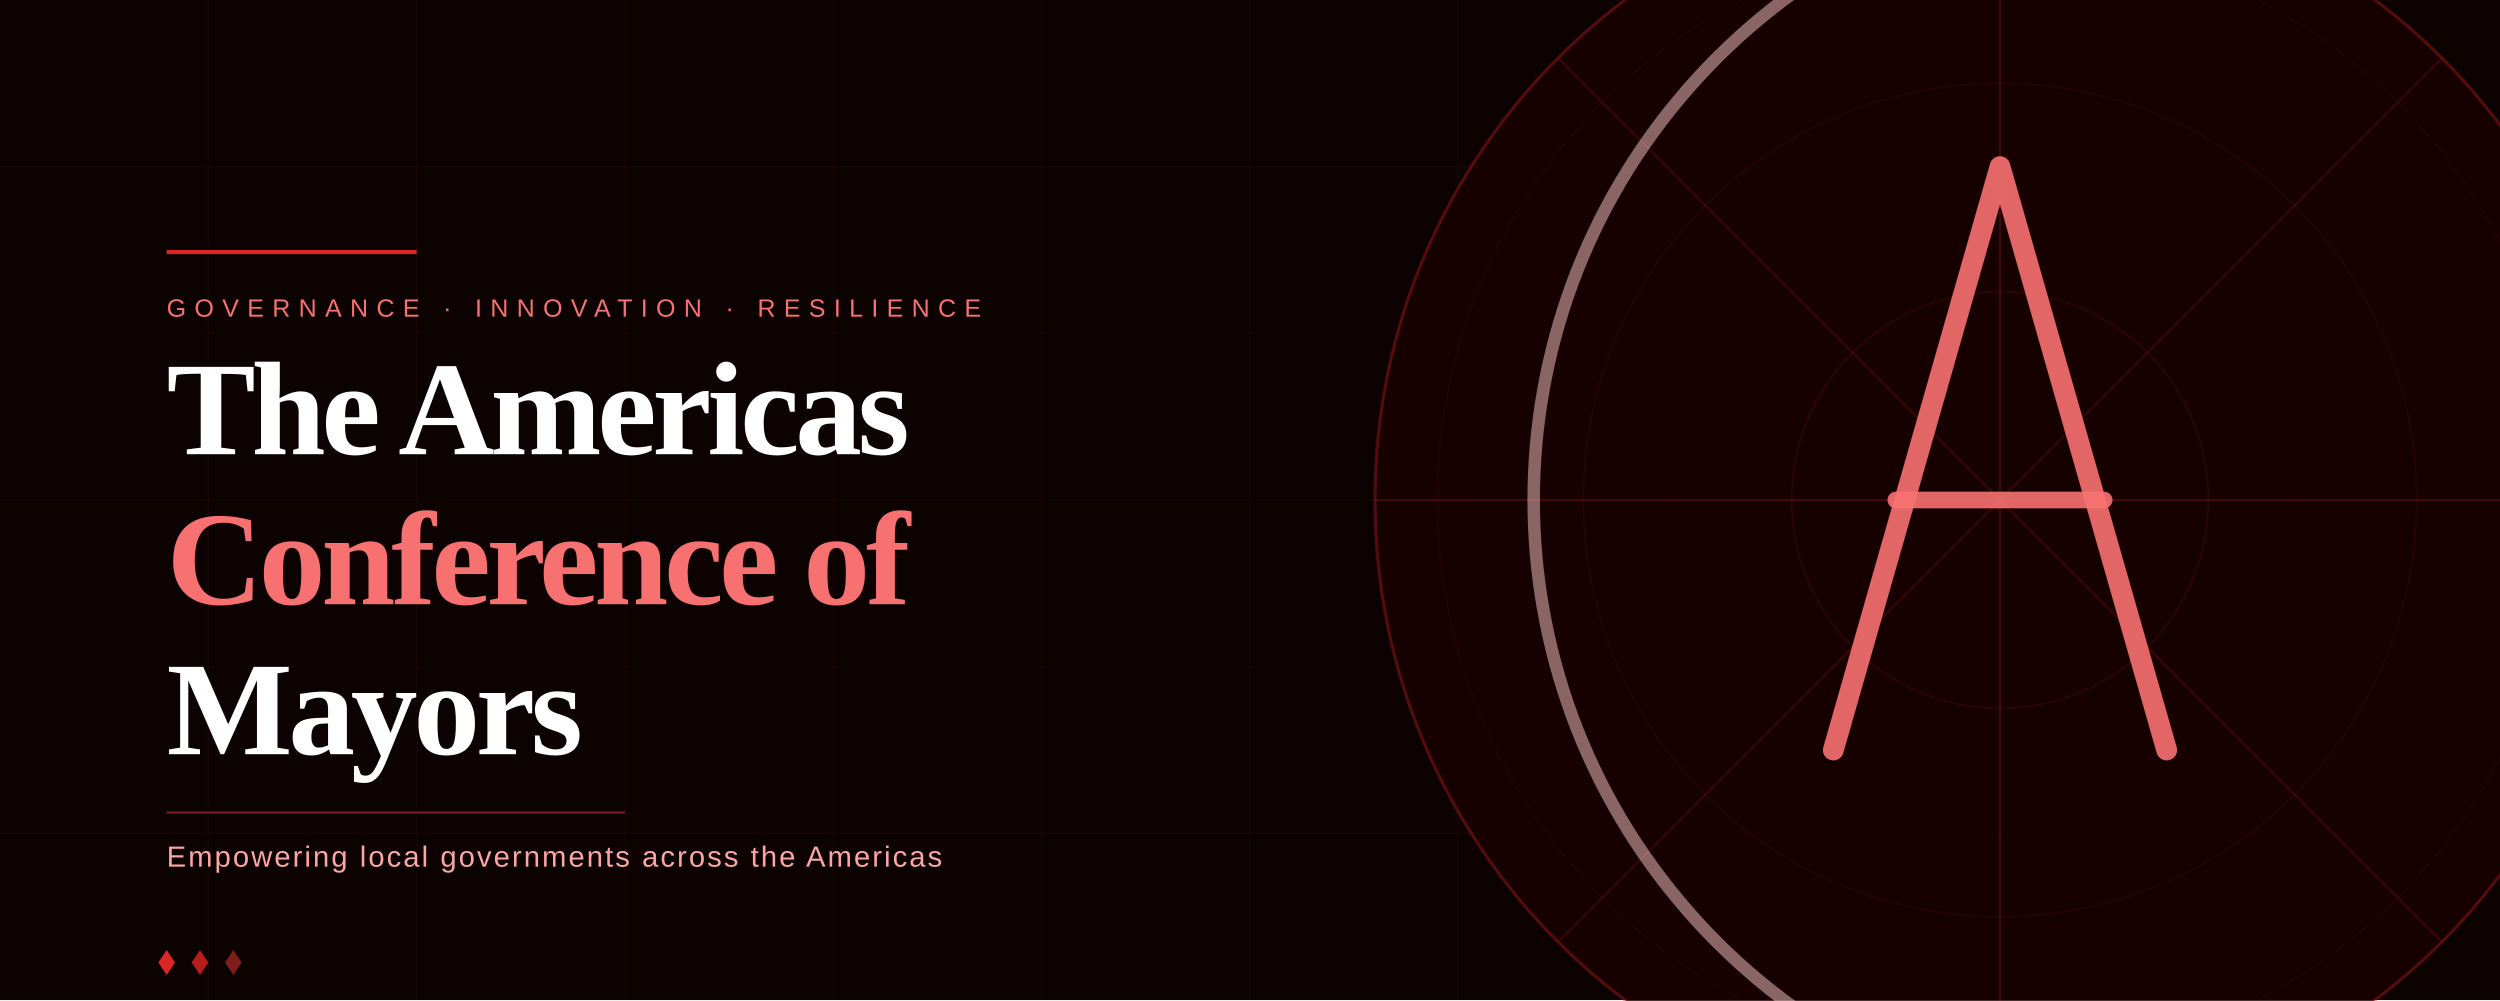
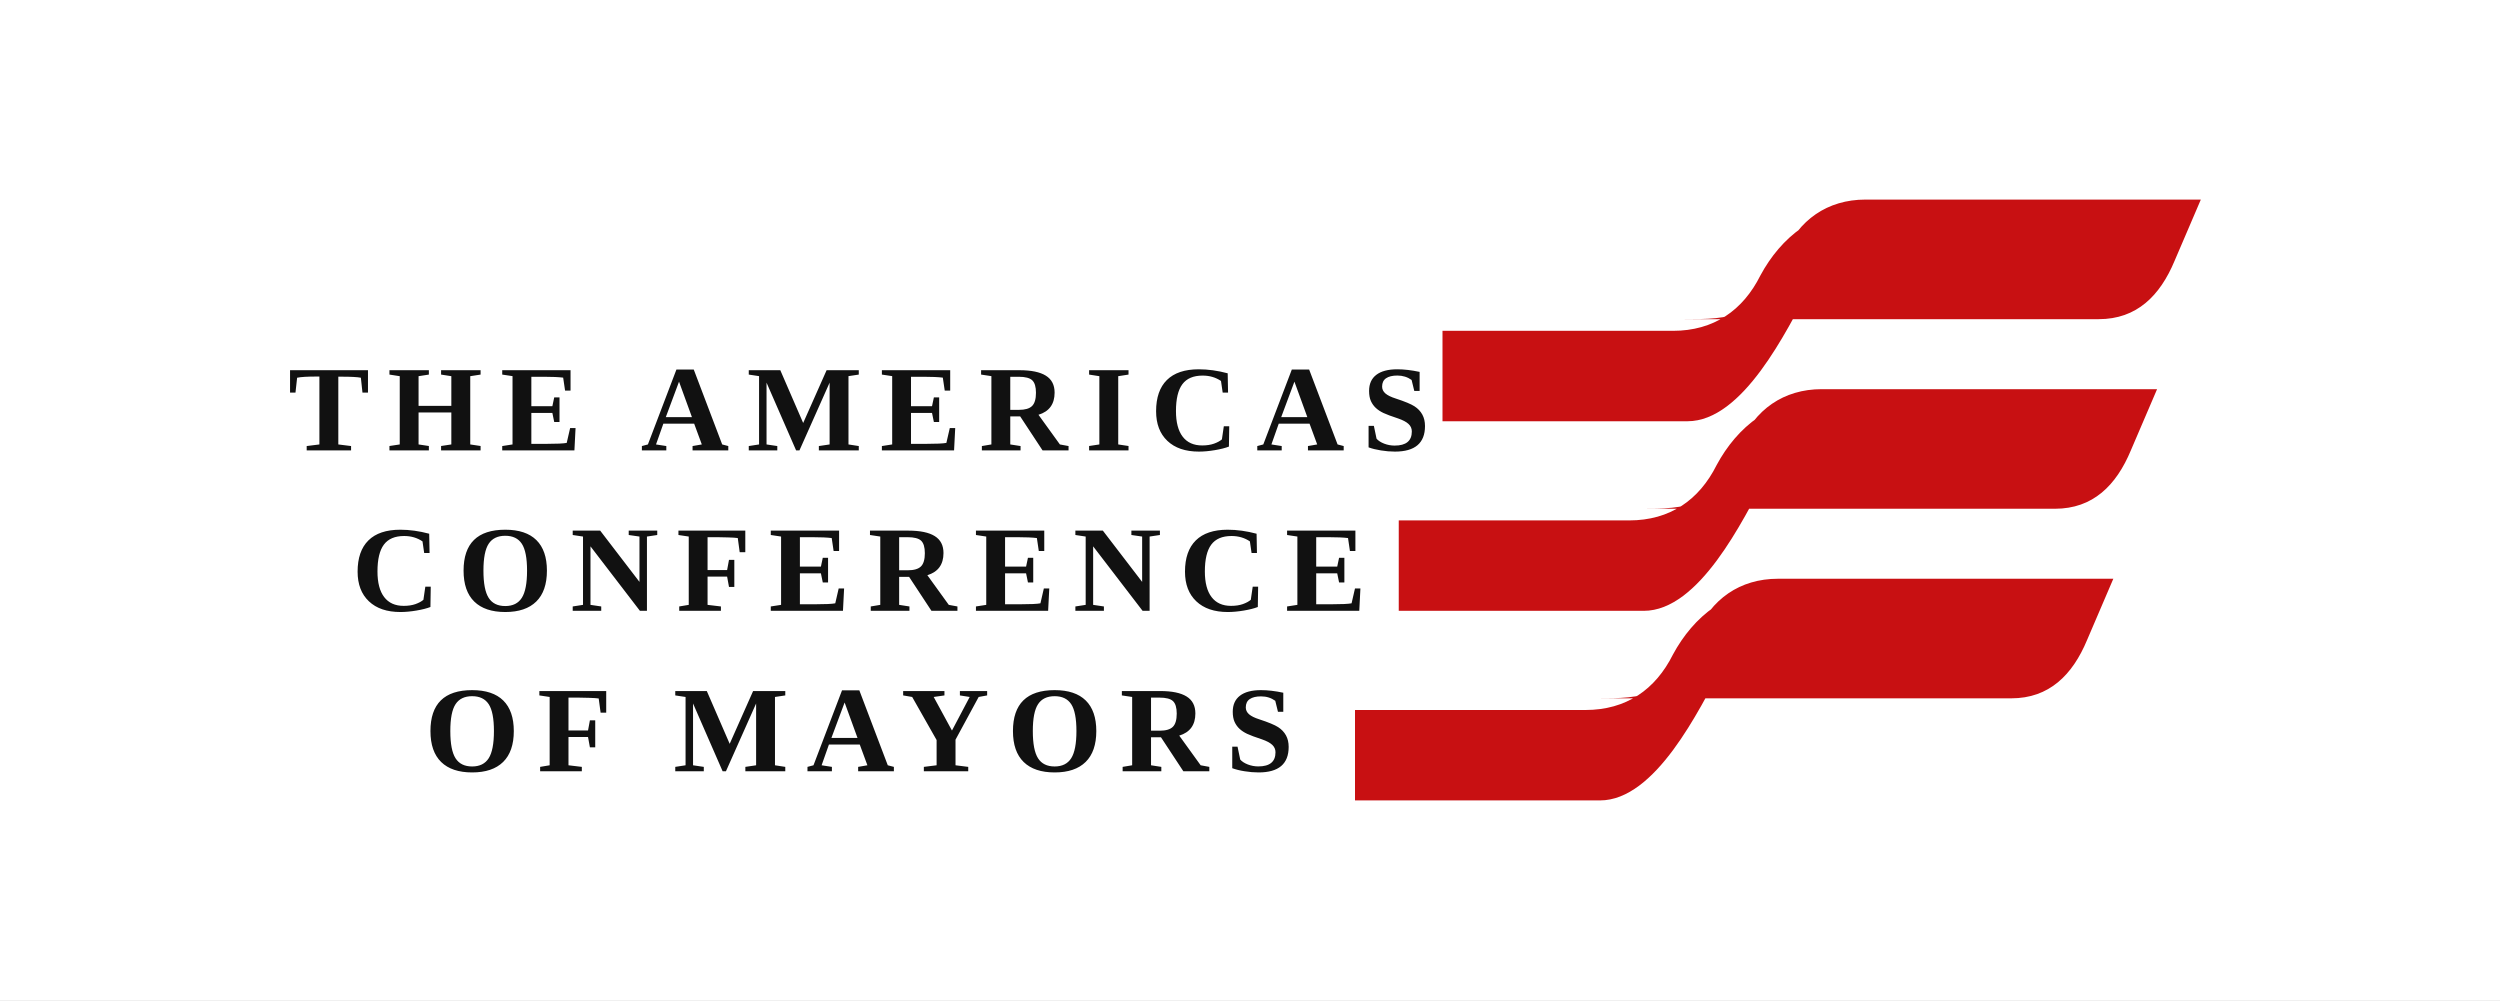
- <svg xmlns="http://www.w3.org/2000/svg" width="1200" height="480" viewBox="0 0 1200 480">
-   <path fill="#0c0202" d="M0 0h1200v480H0z" />
-   <path fill="none" stroke="#ef4444" stroke-width=".5" d="M100 0v480M200 0v480M300 0v480M400 0v480M500 0v480M600 0v480M700 0v480M800 0v480M900 0v480M1000 0v480M1100 0v480M0 80h1200M0 160h1200M0 240h1200M0 320h1200M0 400h1200" opacity=".06" />
-   <circle cx="960" cy="240" r="300" fill="#1a0000" opacity=".8" />
-   <g fill="none" stroke="#dc2626" opacity=".2">
-     <path stroke-width="1" d="M960-60v600M660 240h600" />
-     <path stroke-width=".8" d="m748 28 424 424m0-424L748 452" />
+ <svg xmlns="http://www.w3.org/2000/svg" width="1200" height="480" aria-label="The Americas Conference of Mayors" viewBox="0 0 1200 480">
+   <path fill="#fff" d="M0 0h1200v480H0z" />
+   <g fill="#111" font-family="Didot, Bodoni 72, Bodoni MT, Times New Roman, serif" font-size="42" font-weight="600" letter-spacing="6" text-anchor="middle">
+     <text x="310" y="340" transform="matrix(1.4 0 0 1.4 -21.6 -259.8)">THE AMERICAS</text>
+     <text x="310" y="395" transform="matrix(1.4 0 0 1.4 -21.6 -259.8)">CONFERENCE</text>
+     <text x="310" y="450" transform="matrix(1.4 0 0 1.4 -21.6 -259.8)">OF MAYORS</text>
  </g>
-   <g fill="none" opacity=".15">
-     <circle cx="960" cy="240" r="100" stroke="#b91c1c" stroke-width=".8" />
-     <circle cx="960" cy="240" r="200" stroke="#991b1b" stroke-width=".6" />
-     <circle cx="960" cy="240" r="270" stroke="#7f1d1d" stroke-width=".5" />
+   <g fill="#c81012">
+     <path d="M692.4 153.2h315c18.2 0 29.4-11.2 36.4-28l12.6-29.4h-161c-18.2 0-32.2 9.8-39.2 26.6-9.8 30.8-26.6 30.8-47.6 30.8Zm0 49H810c26.6 0 47.6-43.4 58.8-64.4 9.8-16.8 21-25.2 37.8-25.2h126l5.6-12.6H895.4c-23.8 0-40.6 14-50.4 32.2-8.4 16.8-22.4 26.6-42 26.6H692.4Z" />
+     <path d="M671.4 244.2h315c18.2 0 29.4-11.2 36.4-28l12.6-29.4h-161c-18.2 0-32.2 9.8-39.2 26.6-9.8 30.8-26.6 30.8-47.6 30.8Zm0 49H789c26.6 0 47.6-43.4 58.8-64.4 9.8-16.8 21-25.2 37.8-25.2h126l5.6-12.6H874.4c-23.8 0-40.6 14-50.4 32.2-8.4 16.8-22.4 26.6-42 26.6H671.4Z" />
+     <path d="M650.4 335.2h315c18.2 0 29.4-11.2 36.4-28l12.6-29.4h-161c-18.2 0-32.2 9.8-39.2 26.6-9.8 30.8-26.6 30.8-47.6 30.8Zm0 49H768c26.6 0 47.6-43.4 58.8-64.4 9.8-16.8 21-25.2 37.8-25.2h126l5.6-12.6H853.4c-23.8 0-40.6 14-50.4 32.2-8.4 16.8-22.4 26.6-42 26.6H650.4Z" />
  </g>
-   <path stroke="#f87171" stroke-linecap="round" stroke-width="10" d="m960 80-80 280m80-280 80 280" opacity=".9" />
-   <path stroke="#f87171" stroke-linecap="round" stroke-width="8" d="M910 240h100" opacity=".9" />
-   <path fill="none" stroke="#fecaca" stroke-linecap="round" stroke-width="6" d="M1202-10a300 300 0 1 0 0 500" opacity=".5" />
-   <circle cx="960" cy="240" r="300" fill="none" stroke="#b91c1c" stroke-width="1.5" opacity=".4" />
-   <path fill="#dc2626" d="M80 120h120v2H80z" />
-   <text x="80" y="152" fill="#f87171" font-family="'Helvetica Neue', Arial, sans-serif" font-size="12" letter-spacing="4">GOVERNANCE · INNOVATION · RESILIENCE</text>
-   <text x="80" y="218" fill="#fff" font-family="Georgia, 'Times New Roman', serif" font-size="64" font-weight="700" letter-spacing="-2">The Americas</text>
-   <text x="80" y="290" fill="#f87171" font-family="Georgia, 'Times New Roman', serif" font-size="64" font-weight="700" letter-spacing="-2">Conference of</text>
-   <text x="80" y="362" fill="#fff" font-family="Georgia, 'Times New Roman', serif" font-size="64" font-weight="700" letter-spacing="-2">Mayors</text>
-   <path stroke="#7f1d1d" stroke-width="1" d="M80 390h220" />
-   <text x="80" y="416" fill="#fca5a5" font-family="'Helvetica Neue', Arial, sans-serif" font-size="14" letter-spacing="1">Empowering local governments across the Americas</text>
-   <path fill="#dc2626" d="m80 456 4 6-4 6-4-6Z" />
-   <path fill="#b91c1c" d="m96 456 4 6-4 6-4-6Z" />
-   <path fill="#7f1d1d" d="m112 456 4 6-4 6-4-6Z" />
</svg>
